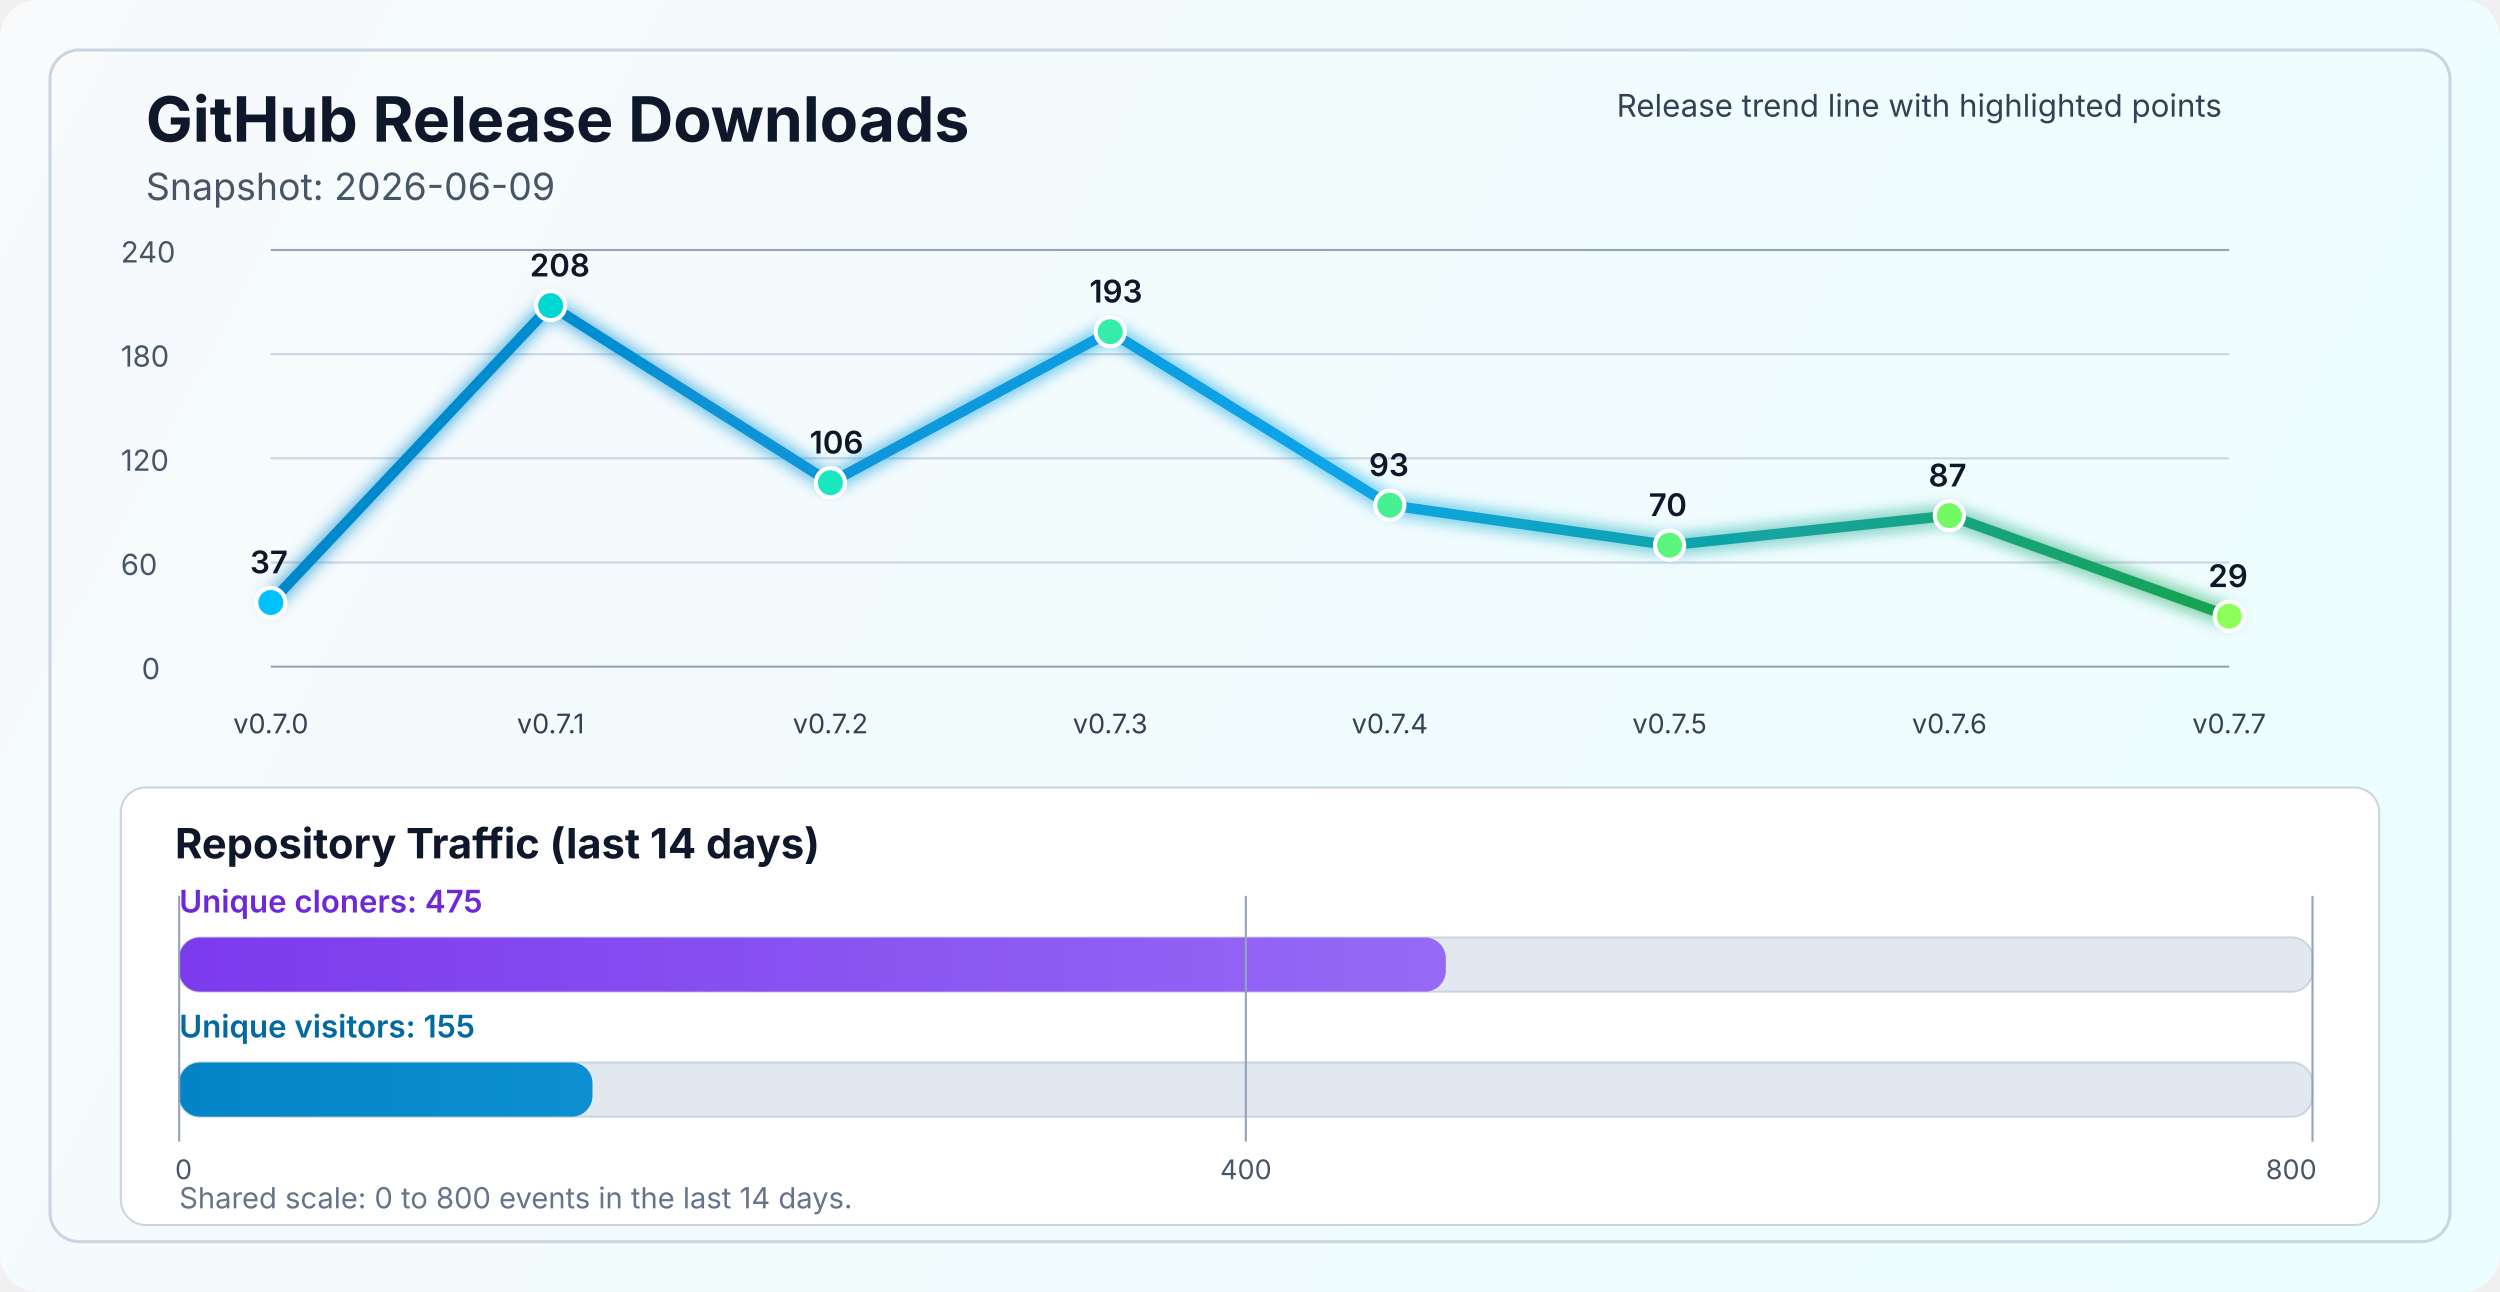
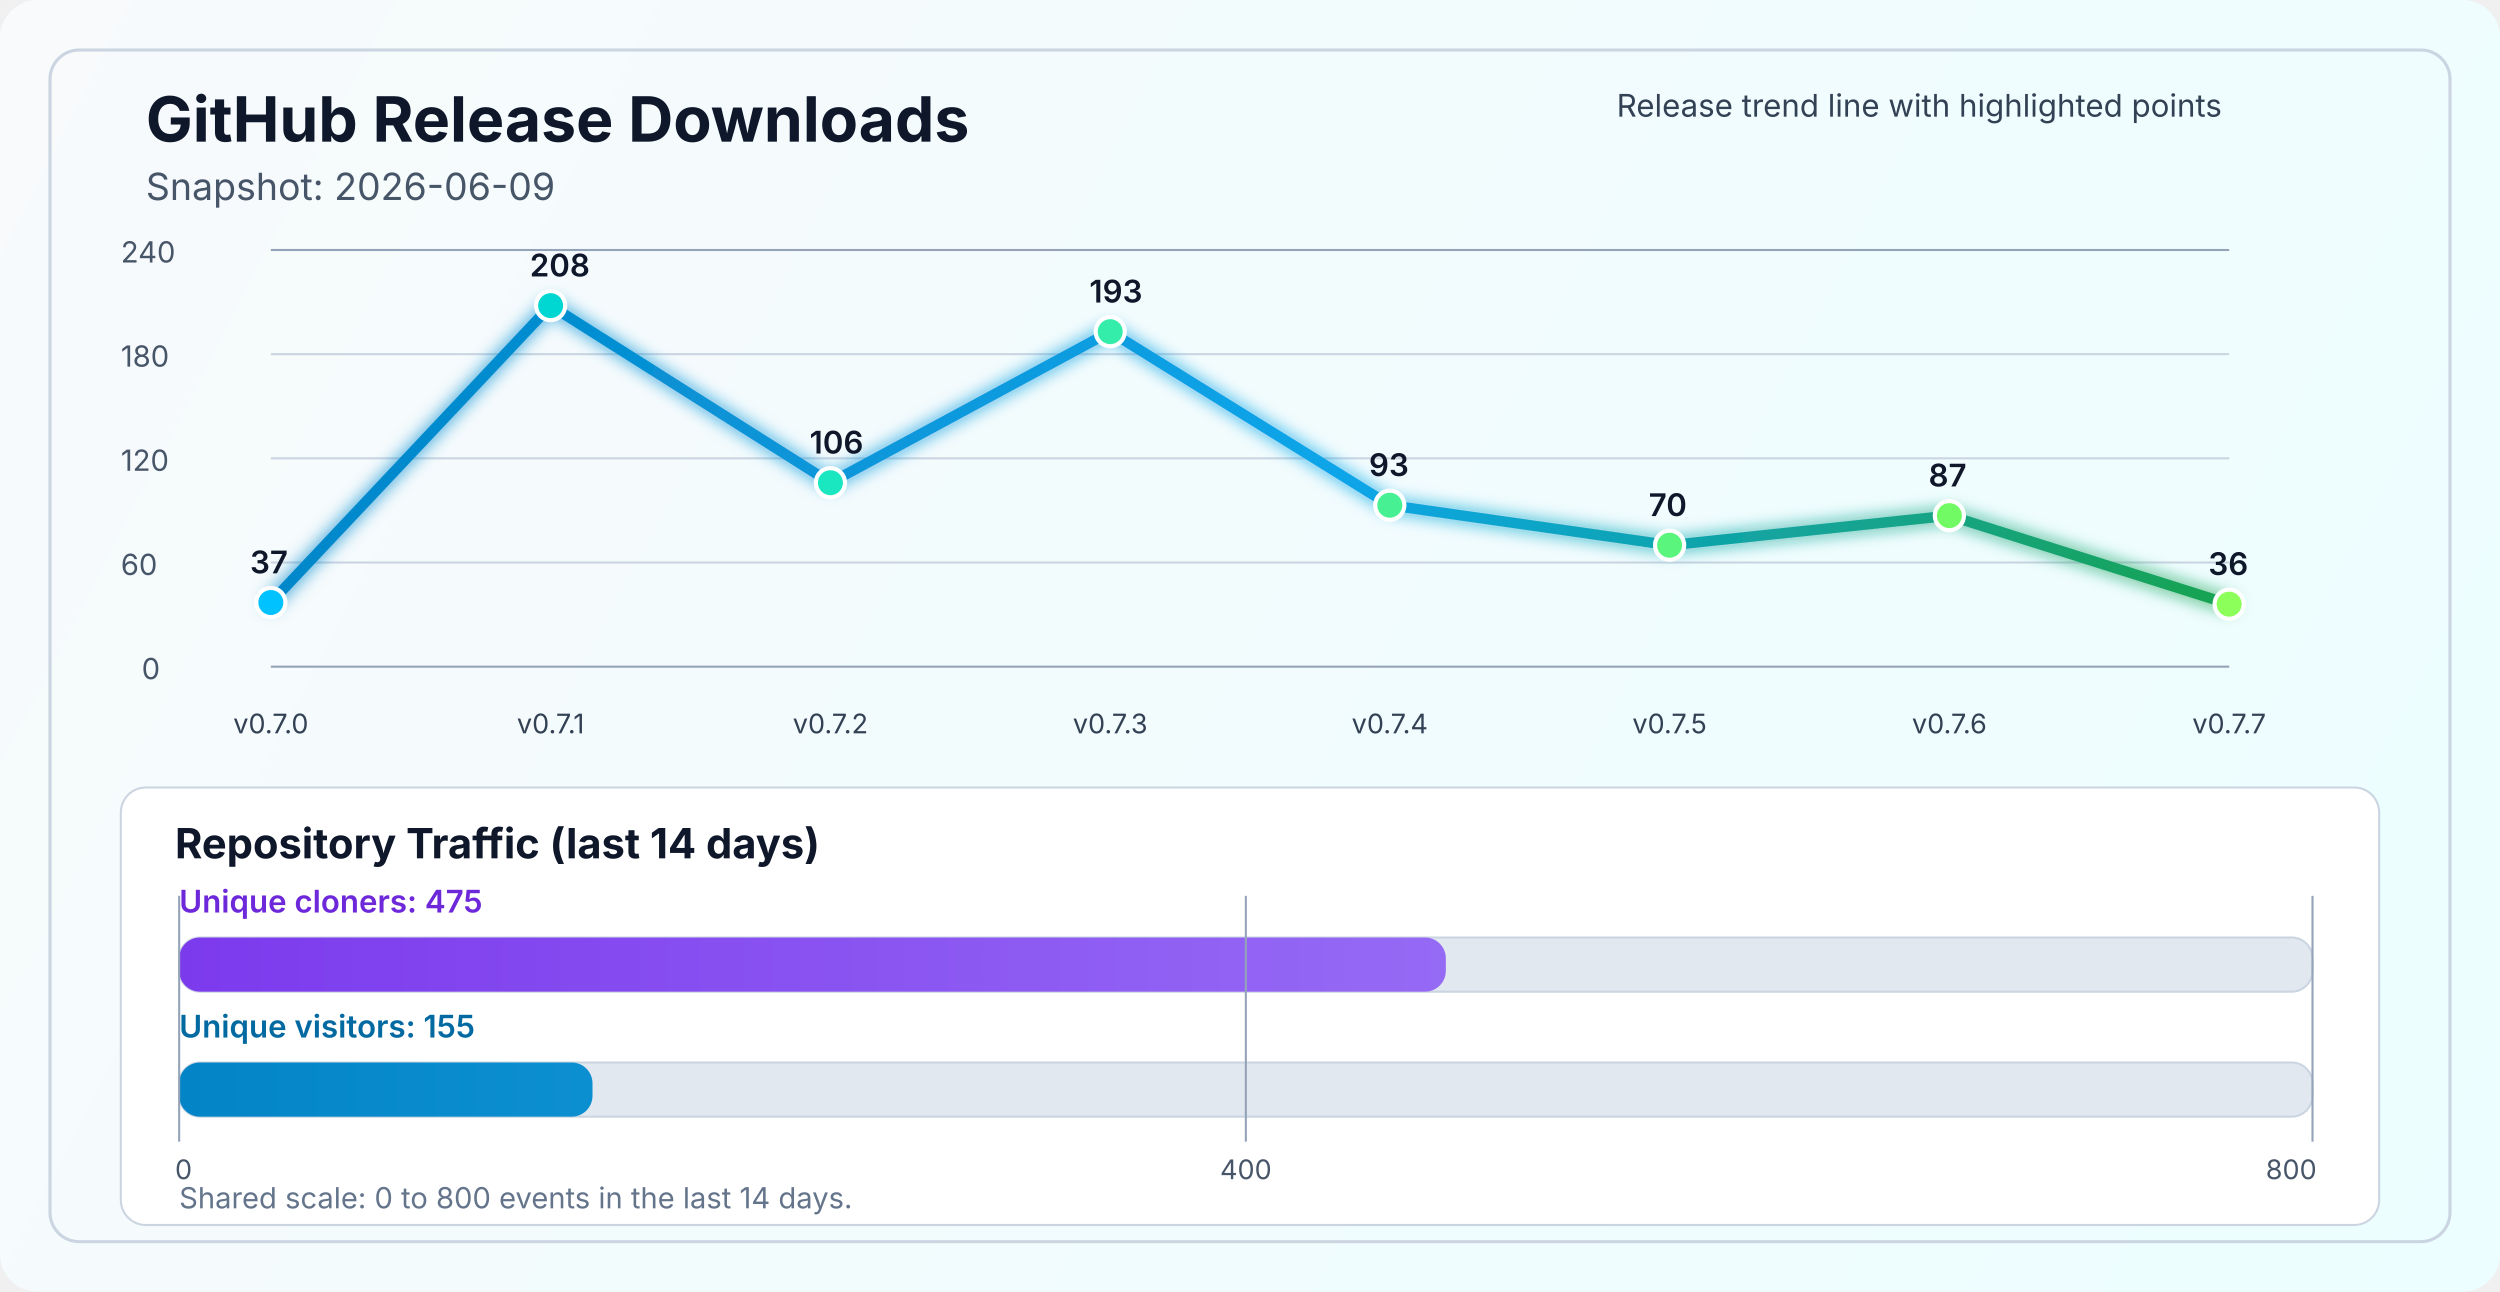
<svg xmlns="http://www.w3.org/2000/svg" width="1200" height="620" viewBox="0 0 1200 620" fill="none" role="img" aria-labelledby="title desc">
  <defs>
    <linearGradient id="bg" x1="0" y1="0" x2="1200" y2="620" gradientUnits="userSpaceOnUse">
      <stop stop-color="#F8FAFC" />
      <stop offset="1" stop-color="#ECFEFF" />
    </linearGradient>
    <linearGradient id="line" x1="130" y1="86" x2="1070" y2="340" gradientUnits="userSpaceOnUse">
      <stop stop-color="#0284C7" />
      <stop offset="0.55" stop-color="#0EA5E9" />
      <stop offset="1" stop-color="#16A34A" />
    </linearGradient>
    <linearGradient id="cloneFill" x1="86" y1="450" x2="1110" y2="450" gradientUnits="userSpaceOnUse">
      <stop stop-color="#7C3AED" />
      <stop offset="1" stop-color="#A78BFA" />
    </linearGradient>
    <linearGradient id="viewFill" x1="86" y1="482" x2="1110" y2="482" gradientUnits="userSpaceOnUse">
      <stop stop-color="#0284C7" />
      <stop offset="1" stop-color="#38BDF8" />
    </linearGradient>
    <filter id="glow" x="-50%" y="-50%" width="200%" height="200%">
      <feGaussianBlur stdDeviation="4" result="blur" />
      <feMerge>
        <feMergeNode in="blur" />
        <feMergeNode in="SourceGraphic" />
      </feMerge>
    </filter>
  </defs>
  <rect width="1200" height="620" rx="18" fill="url(#bg)" />
  <rect x="24" y="24" width="1152" height="572" rx="14" stroke="#CBD5E1" stroke-width="1.5" />
  <text x="70" y="68" fill="#0F172A" font-size="30" font-family="SF Pro Display, -apple-system, BlinkMacSystemFont, Segoe UI, sans-serif" font-weight="700">GitHub Release Downloads</text>
  <text x="70" y="96" fill="#475569" font-size="18" font-family="SF Pro Text, -apple-system, BlinkMacSystemFont, Segoe UI, sans-serif">Snapshot: 2026-06-09</text>
  <line x1="130" y1="320.0" x2="1070" y2="320.0" stroke="#94A3B8" stroke-width="1" />
  <line x1="130" y1="270.0" x2="1070" y2="270.0" stroke="#CBD5E1" stroke-width="1" />
  <line x1="130" y1="220.0" x2="1070" y2="220.0" stroke="#CBD5E1" stroke-width="1" />
  <line x1="130" y1="170.0" x2="1070" y2="170.0" stroke="#CBD5E1" stroke-width="1" />
  <line x1="130" y1="120.0" x2="1070" y2="120.0" stroke="#94A3B8" stroke-width="1" />
  <text x="68" y="326.0" fill="#475569" font-size="14" font-family="SF Pro Text, -apple-system, BlinkMacSystemFont, Segoe UI, sans-serif">0</text>
  <text x="58" y="276.0" fill="#475569" font-size="14" font-family="SF Pro Text, -apple-system, BlinkMacSystemFont, Segoe UI, sans-serif">60</text>
  <text x="58" y="226.0" fill="#475569" font-size="14" font-family="SF Pro Text, -apple-system, BlinkMacSystemFont, Segoe UI, sans-serif">120</text>
  <text x="58" y="176.0" fill="#475569" font-size="14" font-family="SF Pro Text, -apple-system, BlinkMacSystemFont, Segoe UI, sans-serif">180</text>
  <text x="58" y="126.0" fill="#475569" font-size="14" font-family="SF Pro Text, -apple-system, BlinkMacSystemFont, Segoe UI, sans-serif">240</text>
-   <polyline points="130.0,289.2 264.3,146.7 398.6,231.7 532.9,159.2 667.1,242.5 801.4,261.7 935.7,247.5 1070.0,295.8" fill="none" stroke="url(#line)" stroke-width="5" stroke-linecap="round" stroke-linejoin="round" filter="url(#glow)" />
+   <polyline points="130.0,289.2 264.3,146.7 398.6,231.7 532.9,159.2 667.1,242.5 801.4,261.7 935.7,247.5 1070.0,290.0" fill="none" stroke="url(#line)" stroke-width="5" stroke-linecap="round" stroke-linejoin="round" filter="url(#glow)" />
  <circle cx="130.0" cy="289.2" r="7" fill="#00C2FF" stroke="#FFFFFF" stroke-width="2" />
  <circle cx="264.3" cy="146.7" r="7" fill="#00D7D2" stroke="#FFFFFF" stroke-width="2" />
  <circle cx="398.6" cy="231.7" r="7" fill="#1AE7C0" stroke="#FFFFFF" stroke-width="2" />
  <circle cx="532.9" cy="159.2" r="7" fill="#34EDAA" stroke="#FFFFFF" stroke-width="2" />
  <circle cx="667.1" cy="242.5" r="7" fill="#47F193" stroke="#FFFFFF" stroke-width="2" />
  <circle cx="801.4" cy="261.7" r="7" fill="#5AF57D" stroke="#FFFFFF" stroke-width="2" />
  <circle cx="935.7" cy="247.5" r="7" fill="#72FA64" stroke="#FFFFFF" stroke-width="2" />
-   <circle cx="1070.0" cy="295.8" r="7" fill="#8CFF5A" stroke="#FFFFFF" stroke-width="2" />
+   <circle cx="1070.0" cy="290.0" r="7" fill="#8CFF5A" stroke="#FFFFFF" stroke-width="2" />
  <text x="130.0" y="352" text-anchor="middle" fill="#334155" font-size="13" font-family="SF Pro Text, -apple-system, BlinkMacSystemFont, Segoe UI, sans-serif">v0.7.0</text>
  <text x="264.3" y="352" text-anchor="middle" fill="#334155" font-size="13" font-family="SF Pro Text, -apple-system, BlinkMacSystemFont, Segoe UI, sans-serif">v0.7.1</text>
  <text x="398.6" y="352" text-anchor="middle" fill="#334155" font-size="13" font-family="SF Pro Text, -apple-system, BlinkMacSystemFont, Segoe UI, sans-serif">v0.7.2</text>
  <text x="532.9" y="352" text-anchor="middle" fill="#334155" font-size="13" font-family="SF Pro Text, -apple-system, BlinkMacSystemFont, Segoe UI, sans-serif">v0.7.3</text>
  <text x="667.1" y="352" text-anchor="middle" fill="#334155" font-size="13" font-family="SF Pro Text, -apple-system, BlinkMacSystemFont, Segoe UI, sans-serif">v0.7.4</text>
  <text x="801.4" y="352" text-anchor="middle" fill="#334155" font-size="13" font-family="SF Pro Text, -apple-system, BlinkMacSystemFont, Segoe UI, sans-serif">v0.7.5</text>
  <text x="935.7" y="352" text-anchor="middle" fill="#334155" font-size="13" font-family="SF Pro Text, -apple-system, BlinkMacSystemFont, Segoe UI, sans-serif">v0.7.6</text>
  <text x="1070.0" y="352" text-anchor="middle" fill="#334155" font-size="13" font-family="SF Pro Text, -apple-system, BlinkMacSystemFont, Segoe UI, sans-serif">v0.7.7</text>
  <text x="120.0" y="275.2" fill="#0F172A" font-size="15" font-family="SF Pro Text, -apple-system, BlinkMacSystemFont, Segoe UI, sans-serif" font-weight="600">37</text>
  <text x="254.3" y="132.7" fill="#0F172A" font-size="15" font-family="SF Pro Text, -apple-system, BlinkMacSystemFont, Segoe UI, sans-serif" font-weight="600">208</text>
  <text x="388.6" y="217.7" fill="#0F172A" font-size="15" font-family="SF Pro Text, -apple-system, BlinkMacSystemFont, Segoe UI, sans-serif" font-weight="600">106</text>
  <text x="522.9" y="145.2" fill="#0F172A" font-size="15" font-family="SF Pro Text, -apple-system, BlinkMacSystemFont, Segoe UI, sans-serif" font-weight="600">193</text>
  <text x="657.1" y="228.5" fill="#0F172A" font-size="15" font-family="SF Pro Text, -apple-system, BlinkMacSystemFont, Segoe UI, sans-serif" font-weight="600">93</text>
  <text x="791.4" y="247.7" fill="#0F172A" font-size="15" font-family="SF Pro Text, -apple-system, BlinkMacSystemFont, Segoe UI, sans-serif" font-weight="600">70</text>
  <text x="925.7" y="233.5" fill="#0F172A" font-size="15" font-family="SF Pro Text, -apple-system, BlinkMacSystemFont, Segoe UI, sans-serif" font-weight="600">87</text>
-   <text x="1060.0" y="281.8" fill="#0F172A" font-size="15" font-family="SF Pro Text, -apple-system, BlinkMacSystemFont, Segoe UI, sans-serif" font-weight="600">29</text>
+   <text x="1060.0" y="276.0" fill="#0F172A" font-size="15" font-family="SF Pro Text, -apple-system, BlinkMacSystemFont, Segoe UI, sans-serif" font-weight="600">36</text>
  <text x="776" y="56" fill="#334155" font-size="15" font-family="SF Pro Text, -apple-system, BlinkMacSystemFont, Segoe UI, sans-serif">Release trend line with highlighted points</text>
  <rect x="58" y="378" width="1084" height="210" rx="12" fill="#FFFFFF" stroke="#CBD5E1" stroke-width="1" />
  <text x="84" y="412" fill="#0F172A" font-size="20" font-family="SF Pro Text, -apple-system, BlinkMacSystemFont, Segoe UI, sans-serif" font-weight="700">Repository Traffic (last 14 days)</text>
  <text x="86" y="438" fill="#6D28D9" font-size="15" font-family="SF Pro Text, -apple-system, BlinkMacSystemFont, Segoe UI, sans-serif" font-weight="600">Unique cloners: 475</text>
  <rect x="86" y="450" width="1024" height="26" rx="10" fill="#E2E8F0" stroke="#CBD5E1" stroke-width="1" />
  <rect x="86" y="450" width="608.0" height="26" rx="10" fill="url(#cloneFill)" />
  <text x="86" y="498" fill="#0369A1" font-size="15" font-family="SF Pro Text, -apple-system, BlinkMacSystemFont, Segoe UI, sans-serif" font-weight="600">Unique visitors: 155</text>
  <rect x="86" y="510" width="1024" height="26" rx="10" fill="#E2E8F0" stroke="#CBD5E1" stroke-width="1" />
  <rect x="86" y="510" width="198.4" height="26" rx="10" fill="url(#viewFill)" />
  <line x1="86" y1="430" x2="86" y2="548" stroke="#94A3B8" stroke-width="1" />
  <line x1="598.0" y1="430" x2="598.0" y2="548" stroke="#94A3B8" stroke-width="1" />
  <line x1="1110" y1="430" x2="1110" y2="548" stroke="#94A3B8" stroke-width="1" />
  <text x="84" y="566" text-anchor="start" fill="#475569" font-size="13" font-family="SF Pro Text, -apple-system, BlinkMacSystemFont, Segoe UI, sans-serif">0</text>
  <text x="598.0" y="566" text-anchor="middle" fill="#475569" font-size="13" font-family="SF Pro Text, -apple-system, BlinkMacSystemFont, Segoe UI, sans-serif">400</text>
  <text x="1112" y="566" text-anchor="end" fill="#475569" font-size="13" font-family="SF Pro Text, -apple-system, BlinkMacSystemFont, Segoe UI, sans-serif">800</text>
  <text x="86" y="580" fill="#64748B" font-size="14" font-family="SF Pro Text, -apple-system, BlinkMacSystemFont, Segoe UI, sans-serif">Shared scale: 0 to 800 events in the last 14 days.</text>
</svg>
